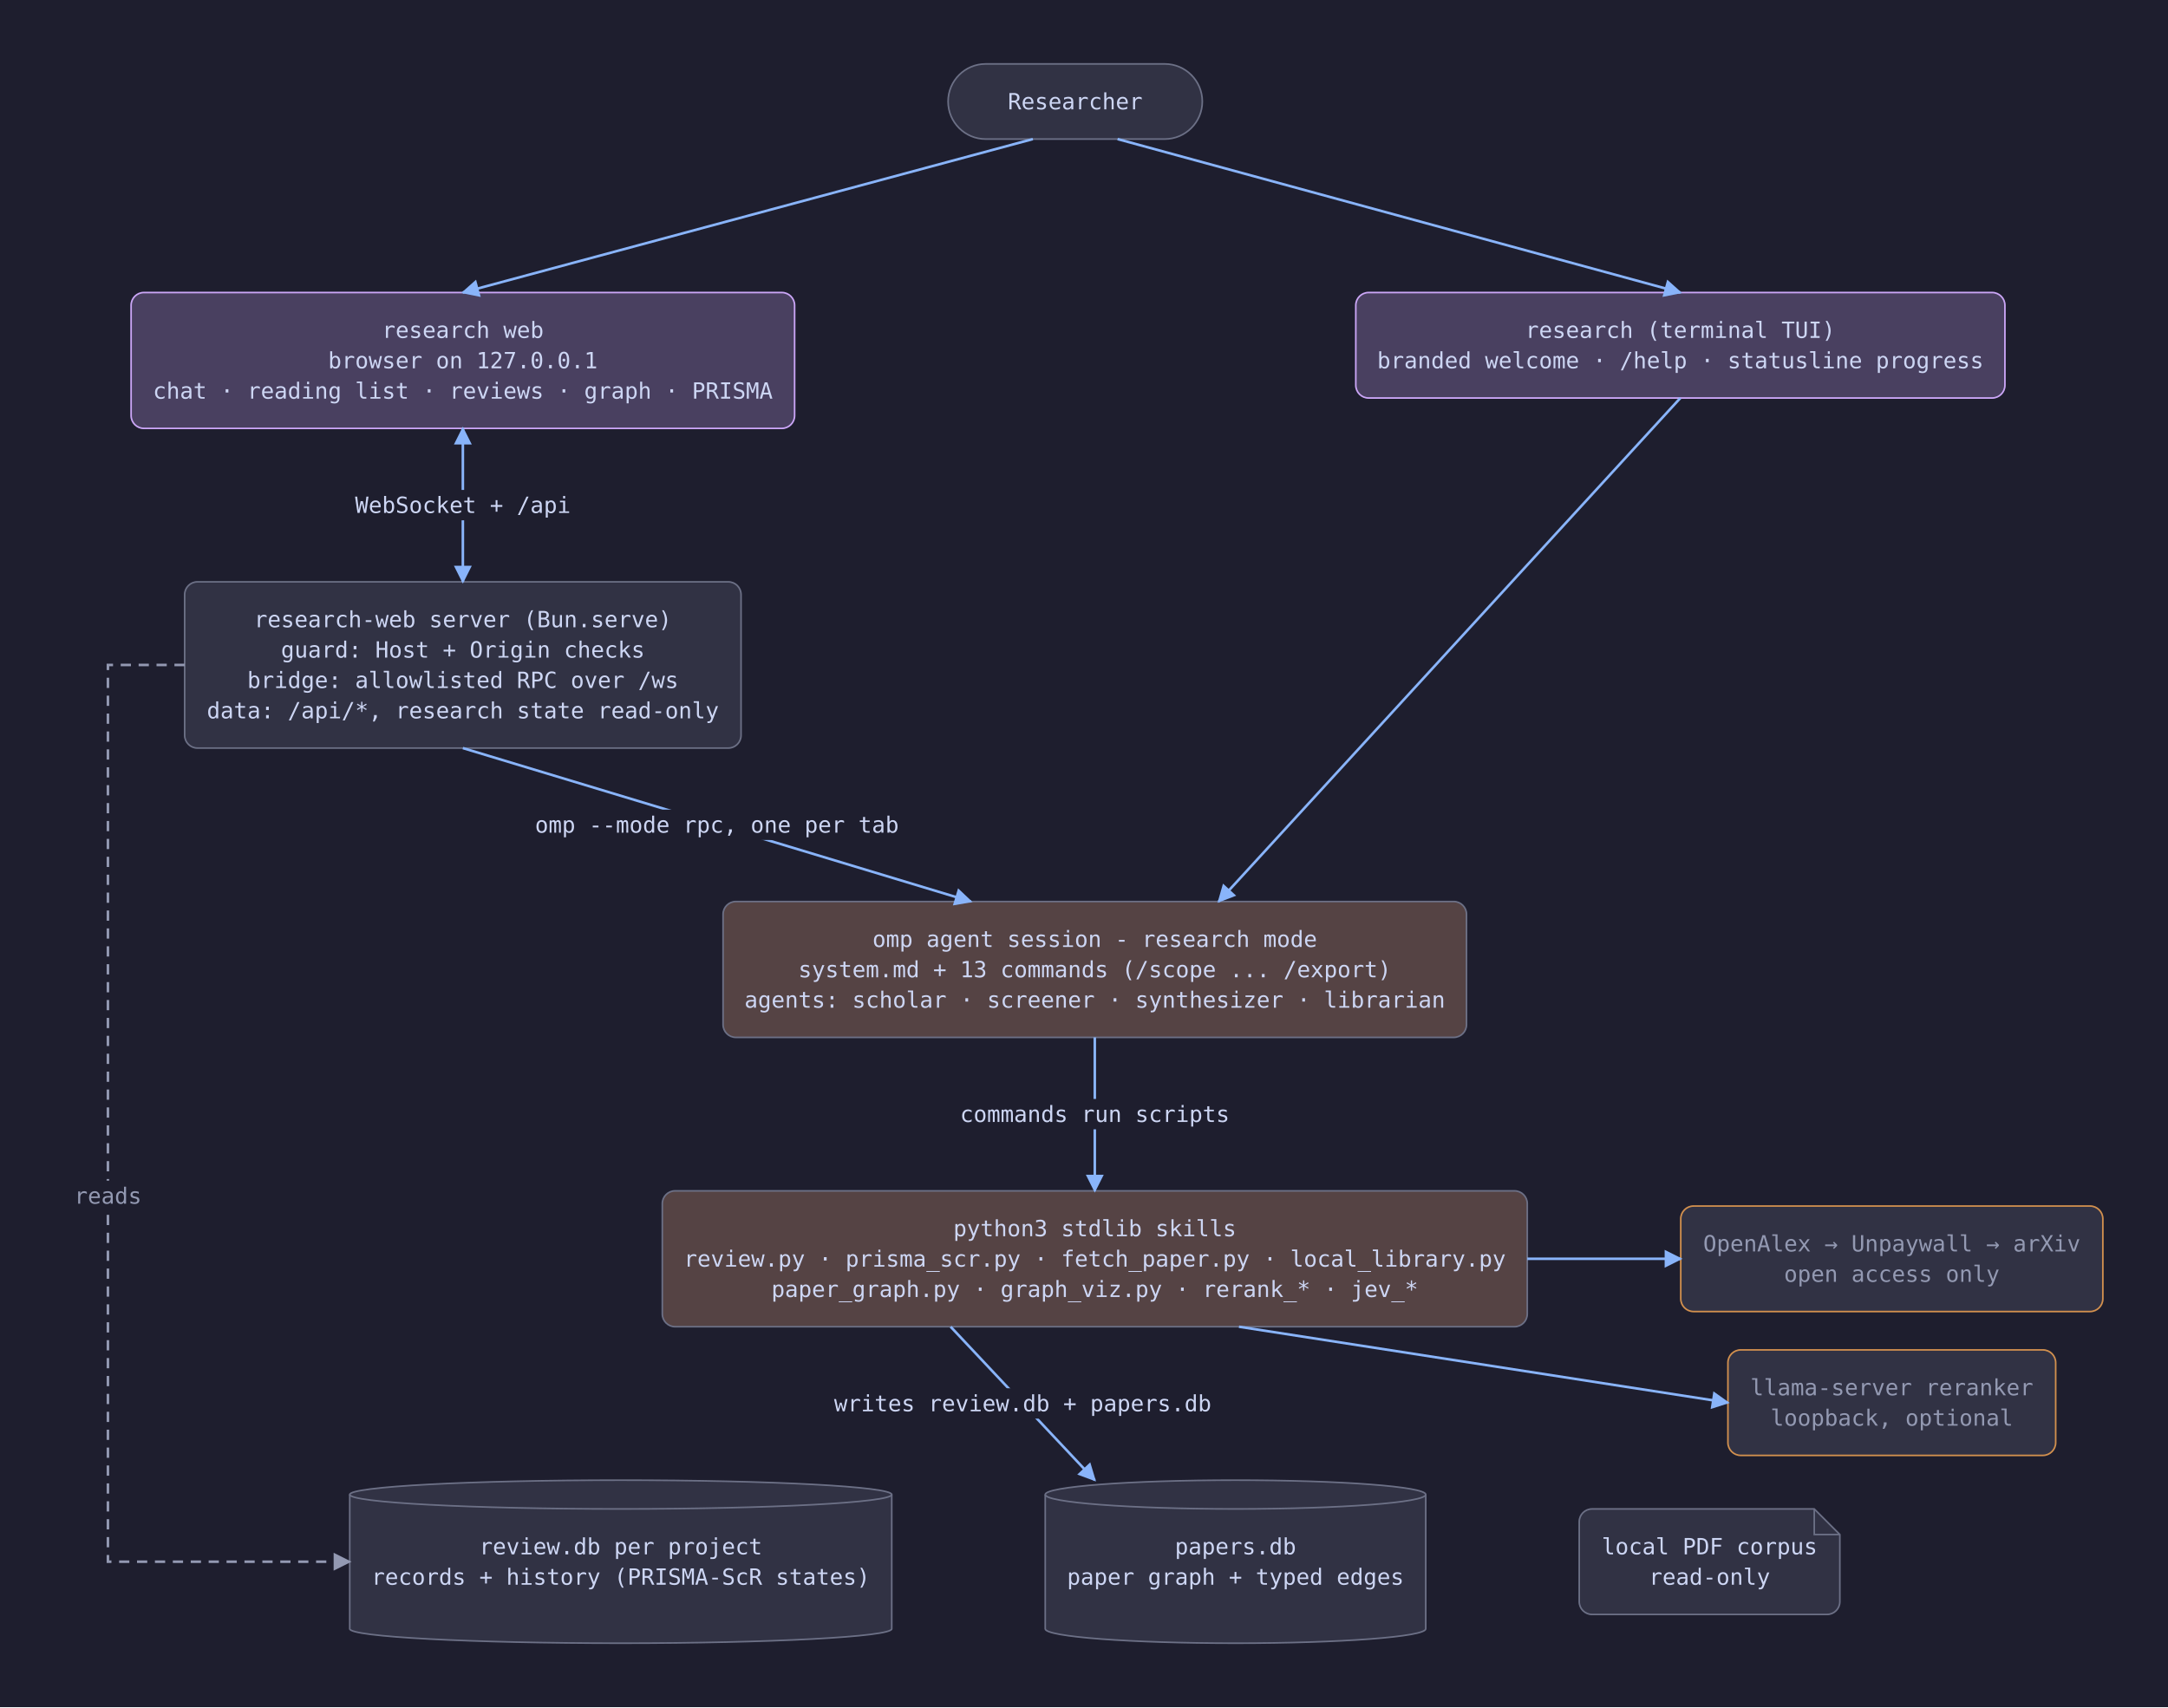
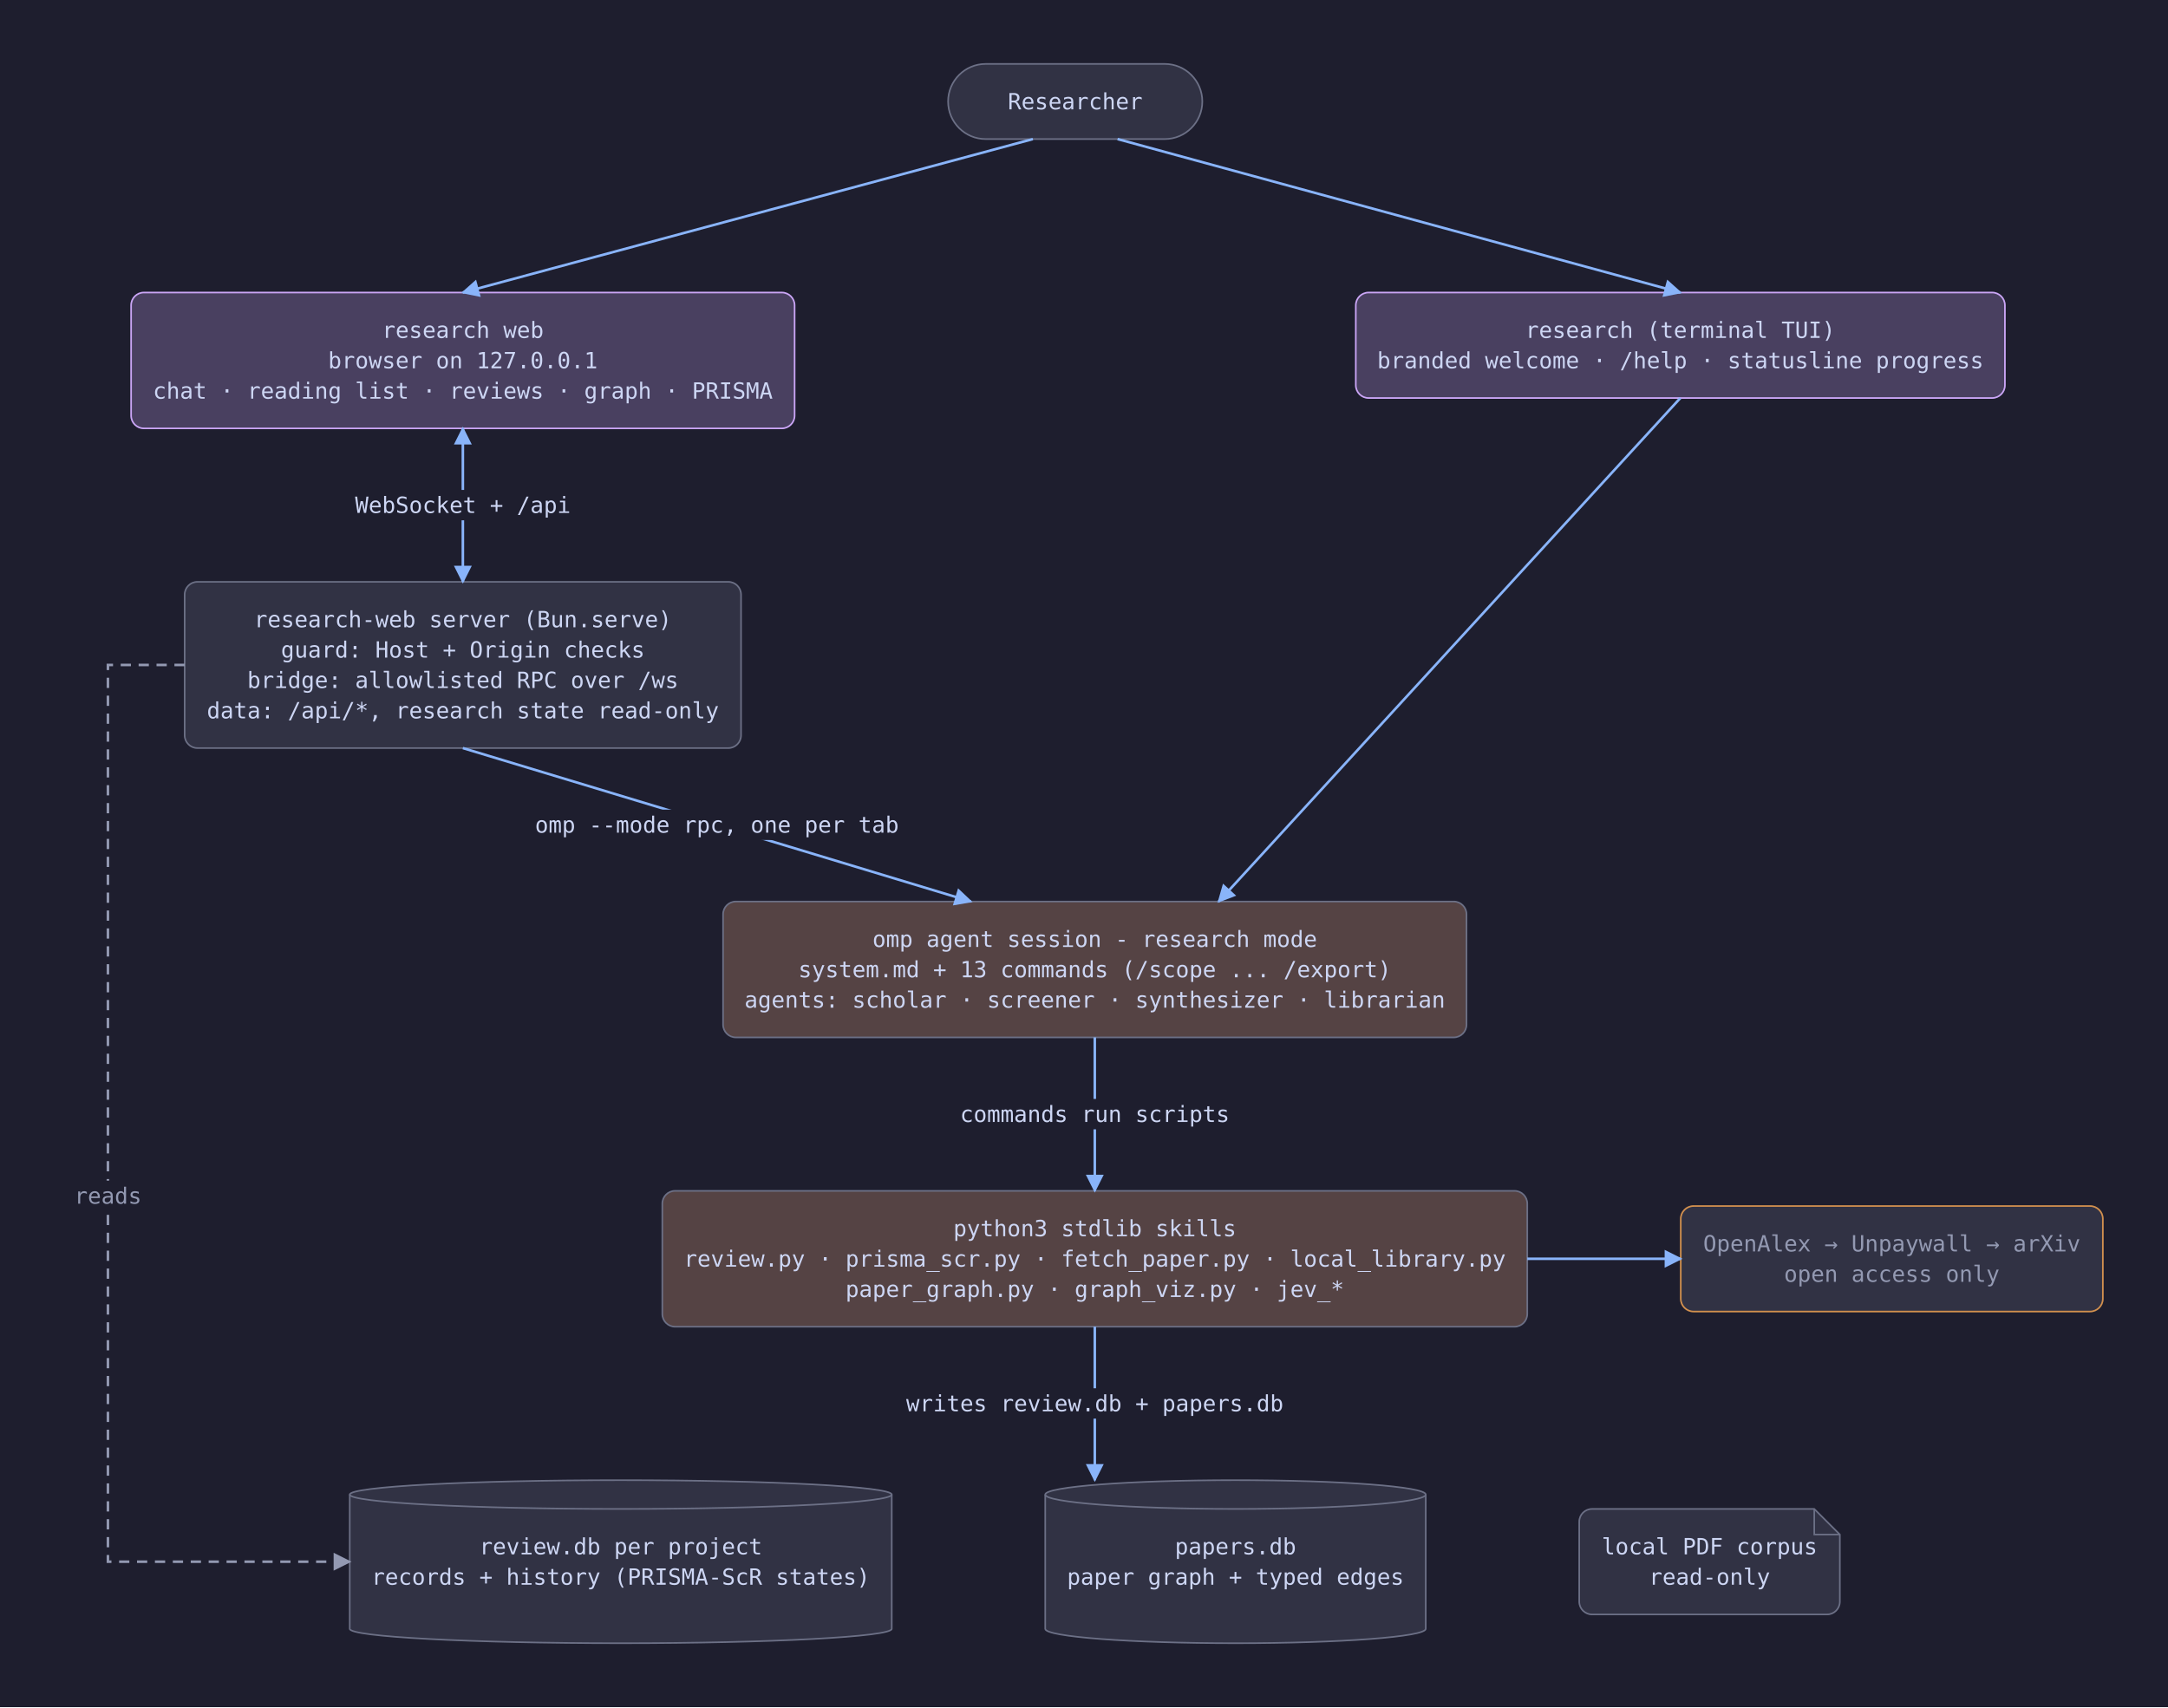
<svg xmlns="http://www.w3.org/2000/svg" width="1356" height="1068" viewBox="-42 0 1356 1068" font-family="'DejaVu Sans Mono', 'Menlo', 'Consolas', 'Liberation Mono', 'Courier New', monospace" font-size="14px">
  <defs>
-     <marker id="rd93213ce-arrow-89b4fa" viewBox="0 0 10 10" refX="9" refY="5" markerWidth="7" markerHeight="7" orient="auto-start-reverse">
+     <marker id="r9556a813-arrow-89b4fa" viewBox="0 0 10 10" refX="9" refY="5" markerWidth="7" markerHeight="7" orient="auto-start-reverse">
      <path d="M 0 0 L 10 5 L 0 10 z" fill="#89b4fa" />
    </marker>
-     <marker id="rd93213ce-arrow-9399b2" viewBox="0 0 10 10" refX="9" refY="5" markerWidth="7" markerHeight="7" orient="auto-start-reverse">
+     <marker id="r9556a813-arrow-9399b2" viewBox="0 0 10 10" refX="9" refY="5" markerWidth="7" markerHeight="7" orient="auto-start-reverse">
      <path d="M 0 0 L 10 5 L 0 10 z" fill="#9399b2" />
    </marker>
  </defs>
  <rect x="-42" y="0" width="1356" height="1068" fill="#1e1e2e" />
  <path d="M574.5 40 H686.5 A23.5 23.5 0 0 1 686.5 87 H574.5 A23.5 23.5 0 0 1 574.5 40 Z" fill="#313244" stroke="#6c7086" />
  <text x="630.5" y="68.4" fill="#cdd6f4" text-anchor="middle">Researcher</text>
  <path d="M48 183 H447 a8 8 0 0 1 8 8 V260 a8 8 0 0 1 -8 8 H48 a8 8 0 0 1 -8 -8 V191 a8 8 0 0 1 8 -8 Z" fill="#494060" stroke="#cba6f7" />
  <text x="247.5" y="211.4" fill="#cdd6f4" text-anchor="middle">research web</text>
  <text x="247.5" y="230.4" fill="#cdd6f4" text-anchor="middle">browser on 127.0.0.1</text>
  <text x="247.5" y="249.4" fill="#cdd6f4" text-anchor="middle">chat · reading list · reviews · graph · PRISMA</text>
  <path d="M814 183 H1204 a8 8 0 0 1 8 8 V241 a8 8 0 0 1 -8 8 H814 a8 8 0 0 1 -8 -8 V191 a8 8 0 0 1 8 -8 Z" fill="#494060" stroke="#cba6f7" />
  <text x="1009" y="211.4" fill="#cdd6f4" text-anchor="middle">research (terminal TUI)</text>
  <text x="1009" y="230.4" fill="#cdd6f4" text-anchor="middle">branded welcome · /help · statusline progress</text>
  <path d="M81.5 364 H413.5 a8 8 0 0 1 8 8 V460 a8 8 0 0 1 -8 8 H81.5 a8 8 0 0 1 -8 -8 V372 a8 8 0 0 1 8 -8 Z" fill="#313244" stroke="#6c7086" />
  <text x="247.5" y="392.4" fill="#cdd6f4" text-anchor="middle">research-web server (Bun.serve)</text>
  <text x="247.5" y="411.4" fill="#cdd6f4" text-anchor="middle">guard: Host + Origin checks</text>
  <text x="247.5" y="430.4" fill="#cdd6f4" text-anchor="middle">bridge: allowlisted RPC over /ws</text>
  <text x="247.5" y="449.4" fill="#cdd6f4" text-anchor="middle">data: /api/*, research state read-only</text>
  <path d="M418.25 564 H867.25 a8 8 0 0 1 8 8 V641 a8 8 0 0 1 -8 8 H418.25 a8 8 0 0 1 -8 -8 V572 a8 8 0 0 1 8 -8 Z" fill="#554344" stroke="#6c7086" />
  <text x="642.75" y="592.4" fill="#cdd6f4" text-anchor="middle">omp agent session - research mode</text>
  <text x="642.75" y="611.4" fill="#cdd6f4" text-anchor="middle">system.md + 13 commands (/scope ... /export)</text>
  <text x="642.75" y="630.4" fill="#cdd6f4" text-anchor="middle">agents: scholar · screener · synthesizer · librarian</text>
  <path d="M380.25 745 H905.25 a8 8 0 0 1 8 8 V822 a8 8 0 0 1 -8 8 H380.25 a8 8 0 0 1 -8 -8 V753 a8 8 0 0 1 8 -8 Z" fill="#554344" stroke="#6c7086" />
  <text x="642.75" y="773.4" fill="#cdd6f4" text-anchor="middle">python3 stdlib skills</text>
  <text x="642.75" y="792.4" fill="#cdd6f4" text-anchor="middle">review.py · prisma_scr.py · fetch_paper.py · local_library.py</text>
-   <text x="642.75" y="811.4" fill="#cdd6f4" text-anchor="middle">paper_graph.py · graph_viz.py · rerank_* · jev_*</text>
+   <text x="642.75" y="811.4" fill="#cdd6f4" text-anchor="middle">paper_graph.py · graph_viz.py · jev_*</text>
  <path d="M176.75 935 A169.5 9 0 0 1 515.75 935 V1019 A169.5 9 0 0 1 176.75 1019 Z" fill="#313244" stroke="#6c7086" />
  <path d="M176.75 935 A169.5 9 0 0 0 515.75 935" fill="none" stroke="#6c7086" />
  <text x="346.25" y="972.4" fill="#cdd6f4" text-anchor="middle">review.db per project</text>
  <text x="346.25" y="991.4" fill="#cdd6f4" text-anchor="middle">records + history (PRISMA-ScR states)</text>
  <path d="M611.75 935 A119 9 0 0 1 849.75 935 V1019 A119 9 0 0 1 611.75 1019 Z" fill="#313244" stroke="#6c7086" />
  <path d="M611.75 935 A119 9 0 0 0 849.75 935" fill="none" stroke="#6c7086" />
  <text x="730.75" y="972.4" fill="#cdd6f4" text-anchor="middle">papers.db</text>
  <text x="730.75" y="991.4" fill="#cdd6f4" text-anchor="middle">paper graph + typed edges</text>
  <path d="M953.75 944 H1092.75 L1108.75 960 V1002 a8 8 0 0 1 -8 8 H953.75 a8 8 0 0 1 -8 -8 V952 a8 8 0 0 1 8 -8 Z" fill="#313244" stroke="#6c7086" />
  <path d="M1092.75 944 V960 H1108.75" fill="none" stroke="#6c7086" />
  <text x="1027.25" y="972.4" fill="#cdd6f4" text-anchor="middle">local PDF corpus</text>
  <text x="1027.25" y="991.4" fill="#cdd6f4" text-anchor="middle">read-only</text>
  <path d="M1017.25 754.5 H1265.25 a8 8 0 0 1 8 8 V812.5 a8 8 0 0 1 -8 8 H1017.25 a8 8 0 0 1 -8 -8 V762.5 a8 8 0 0 1 8 -8 Z" fill="#313244" stroke="#d2904e" />
  <text x="1141.25" y="782.9" fill="#9399b2" text-anchor="middle">OpenAlex → Unpaywall → arXiv</text>
  <text x="1141.25" y="801.9" fill="#9399b2" text-anchor="middle">open access only</text>
-   <path d="M1046.75 844.5 H1235.75 a8 8 0 0 1 8 8 V902.5 a8 8 0 0 1 -8 8 H1046.75 a8 8 0 0 1 -8 -8 V852.5 a8 8 0 0 1 8 -8 Z" fill="#313244" stroke="#d2904e" />
-   <text x="1141.25" y="872.9" fill="#9399b2" text-anchor="middle">llama-server reranker</text>
-   <text x="1141.25" y="891.9" fill="#9399b2" text-anchor="middle">loopback, optional</text>
-   <line x1="604" y1="87" x2="247.5" y2="183" stroke="#89b4fa" stroke-width="1.6" marker-end="url(#rd93213ce-arrow-89b4fa)" />
-   <line x1="657" y1="87" x2="1009" y2="183" stroke="#89b4fa" stroke-width="1.6" marker-end="url(#rd93213ce-arrow-89b4fa)" />
-   <line x1="247.5" y1="268" x2="247.5" y2="364" stroke="#89b4fa" stroke-width="1.6" marker-end="url(#rd93213ce-arrow-89b4fa)" marker-start="url(#rd93213ce-arrow-89b4fa)" />
+   <line x1="604" y1="87" x2="247.5" y2="183" stroke="#89b4fa" stroke-width="1.6" marker-end="url(#r9556a813-arrow-89b4fa)" />
+   <line x1="657" y1="87" x2="1009" y2="183" stroke="#89b4fa" stroke-width="1.6" marker-end="url(#r9556a813-arrow-89b4fa)" />
+   <line x1="247.5" y1="268" x2="247.5" y2="364" stroke="#89b4fa" stroke-width="1.6" marker-end="url(#r9556a813-arrow-89b4fa)" marker-start="url(#r9556a813-arrow-89b4fa)" />
  <rect x="175" y="306.5" width="145" height="19" fill="#1e1e2e" />
  <text x="247.5" y="320.9" fill="#cdd6f4" text-anchor="middle">WebSocket + /api</text>
-   <line x1="247.5" y1="468" x2="565.25" y2="564" stroke="#89b4fa" stroke-width="1.6" marker-end="url(#rd93213ce-arrow-89b4fa)" />
+   <line x1="247.5" y1="468" x2="565.25" y2="564" stroke="#89b4fa" stroke-width="1.6" marker-end="url(#r9556a813-arrow-89b4fa)" />
  <rect x="287.88" y="506.5" width="237" height="19" fill="#1e1e2e" />
  <text x="406.38" y="520.9" fill="#cdd6f4" text-anchor="middle">omp --mode rpc, one per tab</text>
-   <line x1="1009" y1="249" x2="720.25" y2="564" stroke="#89b4fa" stroke-width="1.6" marker-end="url(#rd93213ce-arrow-89b4fa)" />
-   <line x1="642.75" y1="649" x2="642.75" y2="745" stroke="#89b4fa" stroke-width="1.6" marker-end="url(#rd93213ce-arrow-89b4fa)" />
+   <line x1="1009" y1="249" x2="720.25" y2="564" stroke="#89b4fa" stroke-width="1.6" marker-end="url(#r9556a813-arrow-89b4fa)" />
+   <line x1="642.75" y1="649" x2="642.75" y2="745" stroke="#89b4fa" stroke-width="1.6" marker-end="url(#r9556a813-arrow-89b4fa)" />
  <rect x="553.75" y="687.5" width="178" height="19" fill="#1e1e2e" />
  <text x="642.75" y="701.9" fill="#cdd6f4" text-anchor="middle">commands run scripts</text>
-   <line x1="552.58" y1="830" x2="642.75" y2="926" stroke="#89b4fa" stroke-width="1.6" marker-end="url(#rd93213ce-arrow-89b4fa)" />
-   <rect x="474.67" y="868.5" width="246" height="19" fill="#1e1e2e" />
-   <text x="597.67" y="882.9" fill="#cdd6f4" text-anchor="middle">writes review.db + papers.db</text>
-   <line x1="913.25" y1="787.5" x2="1009.25" y2="787.5" stroke="#89b4fa" stroke-width="1.6" marker-end="url(#rd93213ce-arrow-89b4fa)" />
-   <line x1="732.92" y1="830" x2="1038.75" y2="877.5" stroke="#89b4fa" stroke-width="1.6" marker-end="url(#rd93213ce-arrow-89b4fa)" />
-   <path d="M 73.5 416 L 25.5 416 L 25.5 977 L 176.75 977" fill="none" stroke="#9399b2" stroke-width="1.6" stroke-dasharray="6.4 4.8" marker-end="url(#rd93213ce-arrow-9399b2)" />
+   <line x1="642.75" y1="830" x2="642.75" y2="926" stroke="#89b4fa" stroke-width="1.6" marker-end="url(#r9556a813-arrow-89b4fa)" />
+   <rect x="519.75" y="868.5" width="246" height="19" fill="#1e1e2e" />
+   <text x="642.75" y="882.9" fill="#cdd6f4" text-anchor="middle">writes review.db + papers.db</text>
+   <line x1="913.25" y1="787.5" x2="1009.25" y2="787.5" stroke="#89b4fa" stroke-width="1.6" marker-end="url(#r9556a813-arrow-89b4fa)" />
+   <path d="M 73.5 416 L 25.5 416 L 25.5 977 L 176.75 977" fill="none" stroke="#9399b2" stroke-width="1.6" stroke-dasharray="6.4 4.8" marker-end="url(#r9556a813-arrow-9399b2)" />
  <rect x="-0.5" y="738.63" width="52" height="19" fill="#1e1e2e" />
  <text x="25.5" y="753.03" fill="#9399b2" text-anchor="middle">reads</text>
</svg>
